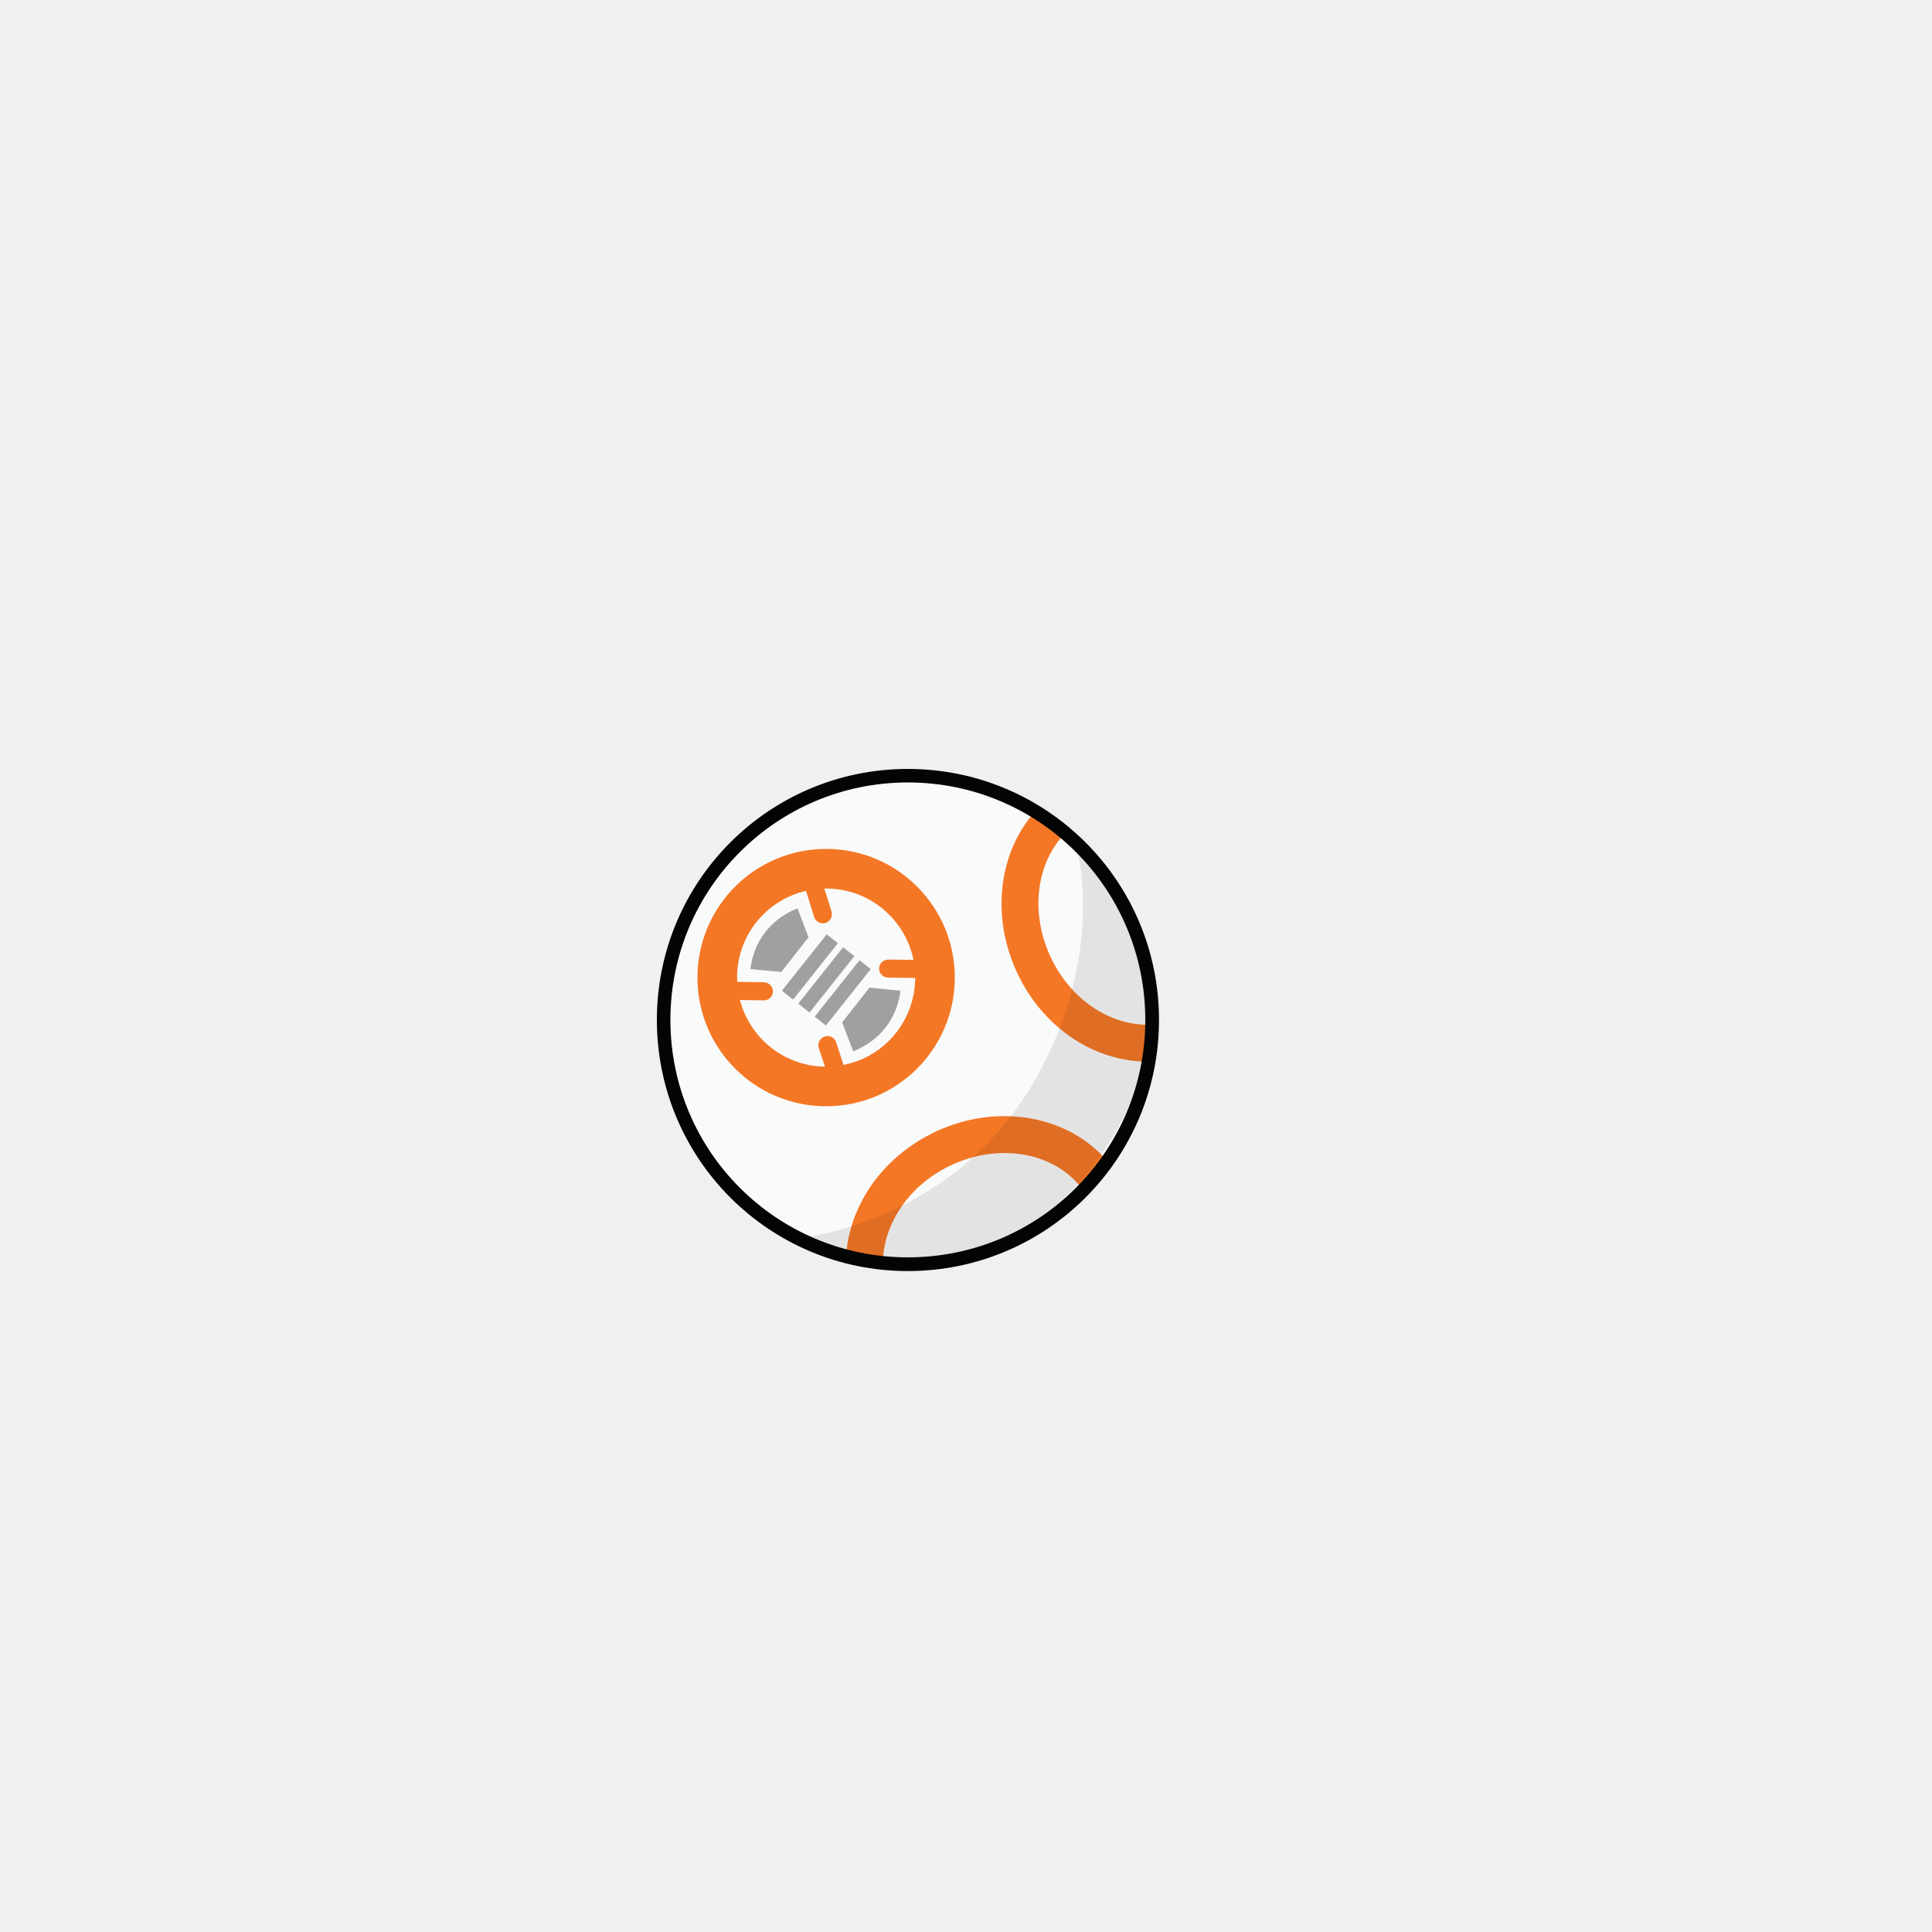
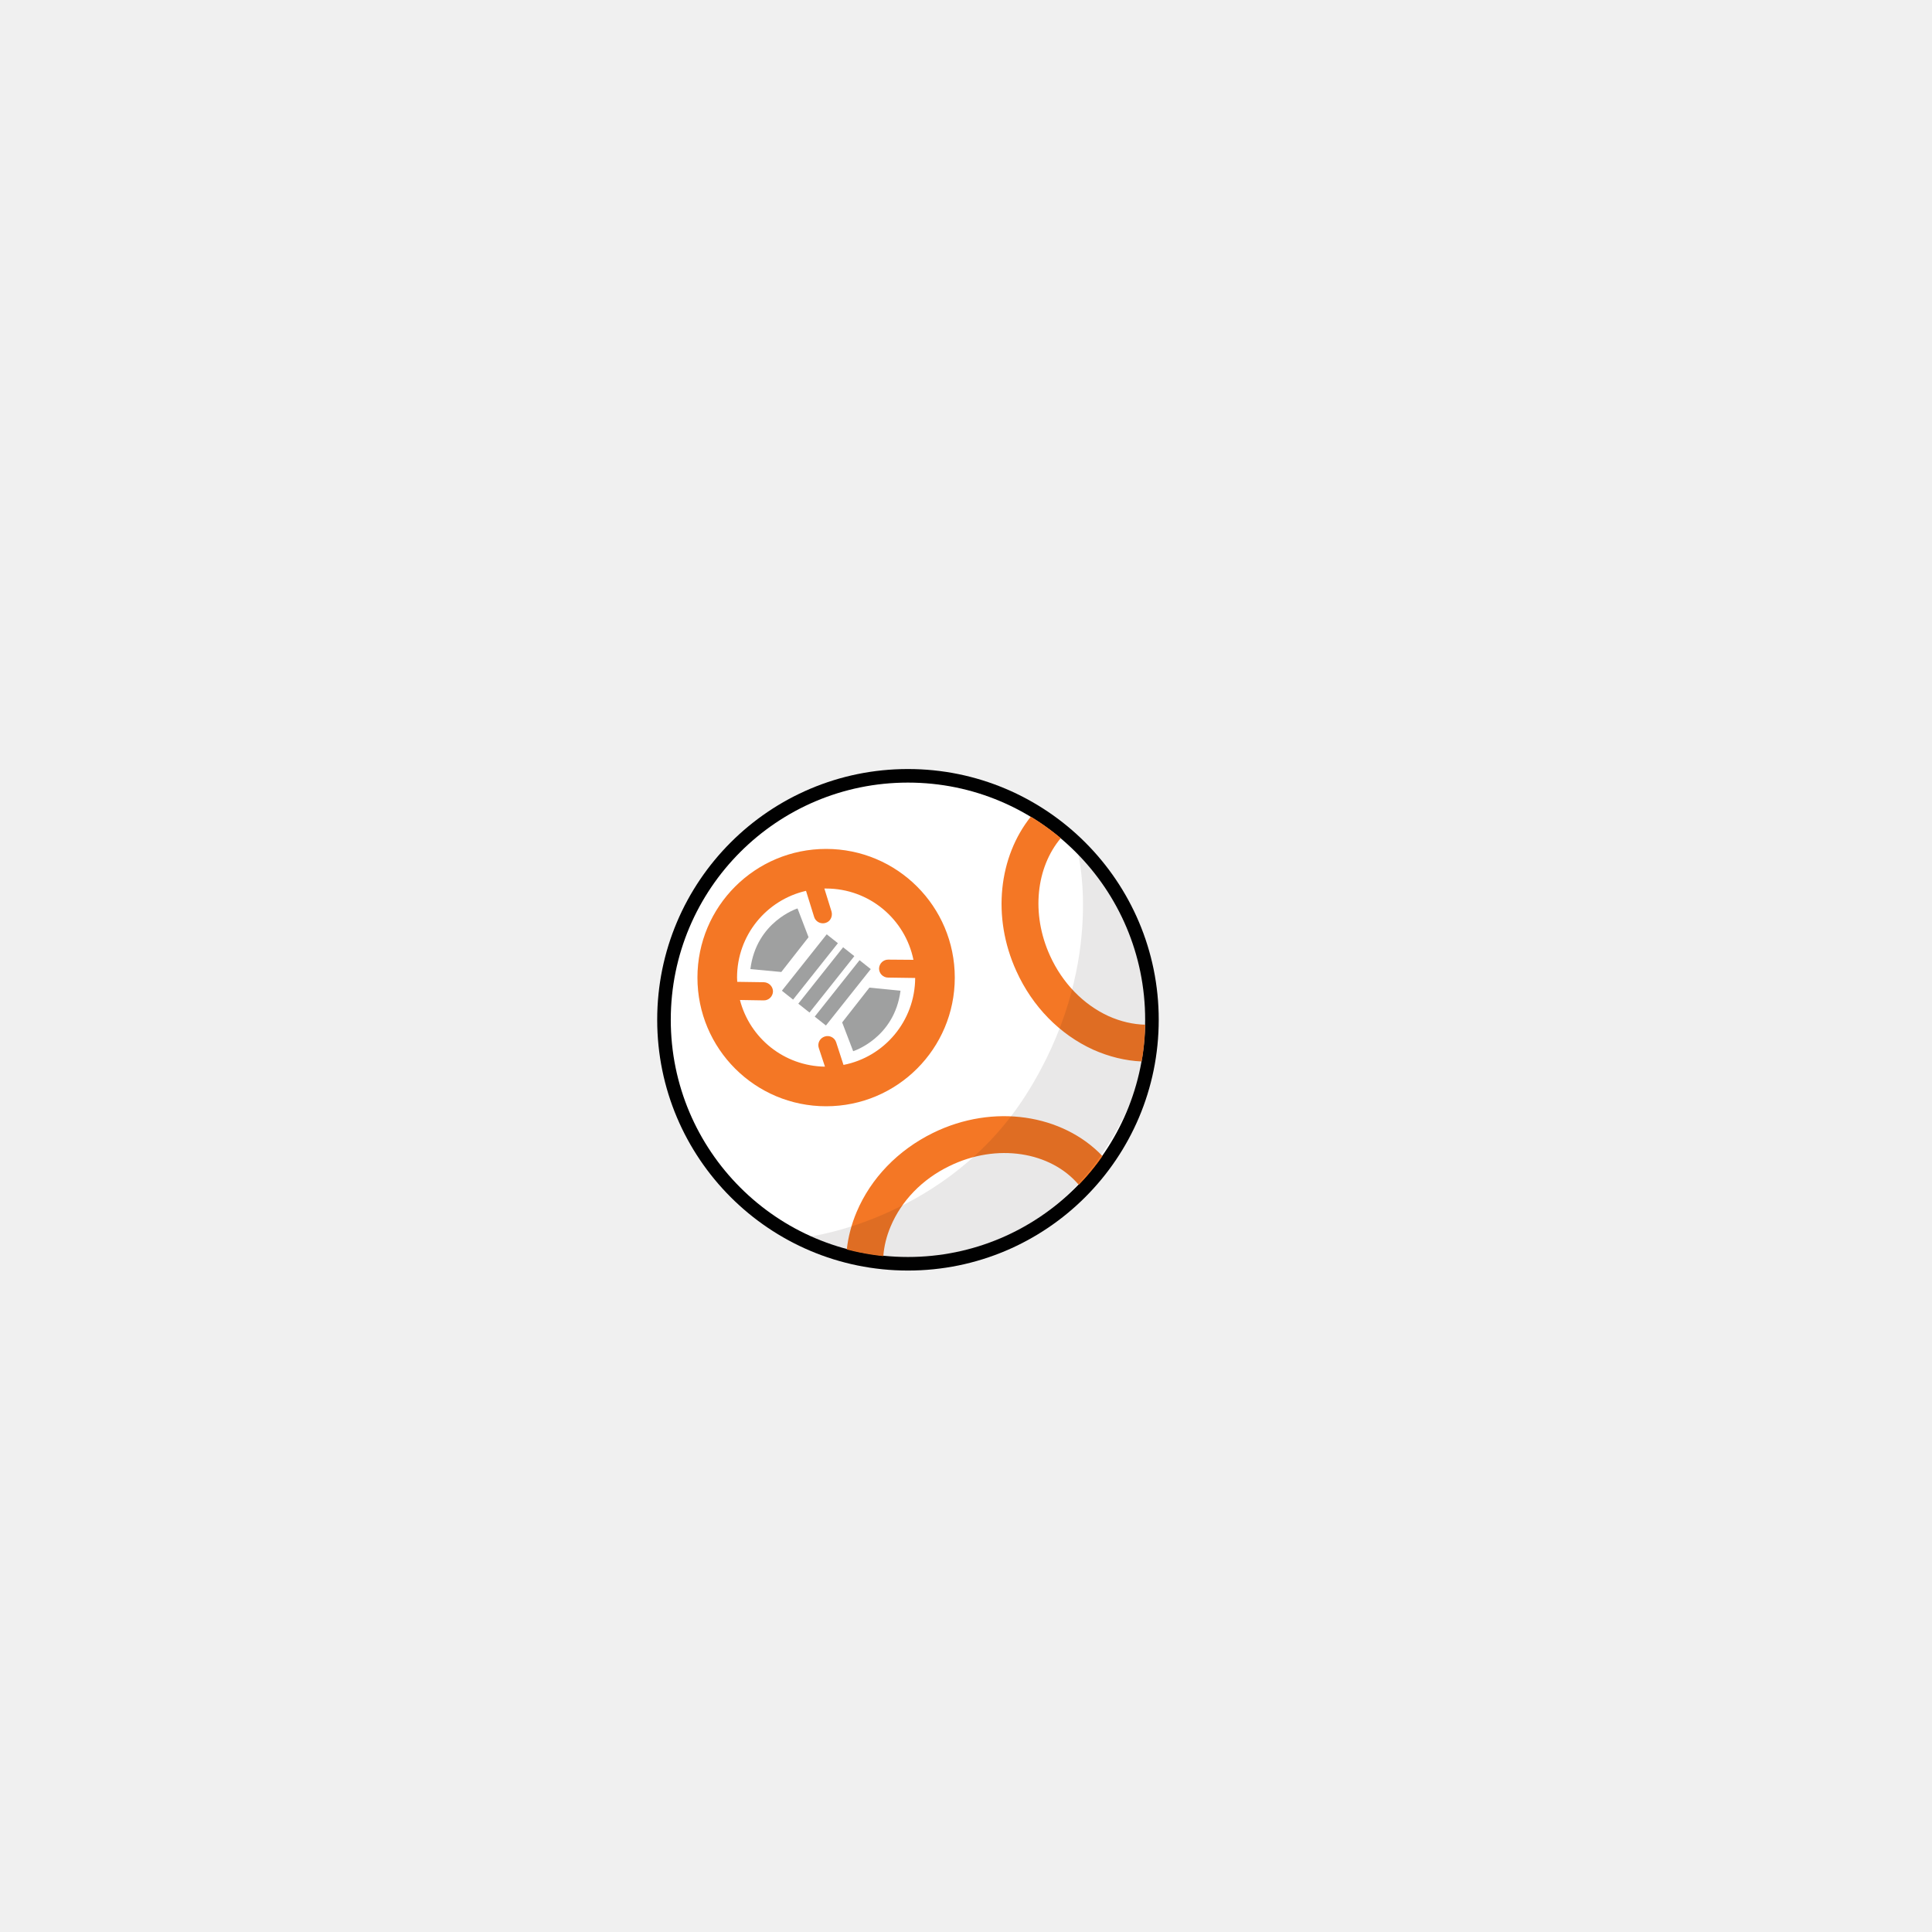
- <svg xmlns="http://www.w3.org/2000/svg" version="1.2" viewBox="0 0 1000 1000" width="1000" height="1000">
-   <defs>
-     <clipPath clipPathUnits="userSpaceOnUse" id="cp1">
-       <path d="m469.94 653.69c-69.91 0-126.41-56.51-126.41-126.41 0-69.91 56.5-126.42 126.41-126.42 69.9 0 126.41 56.51 126.41 126.42 0 69.9-56.51 126.41-126.41 126.41z" />
-     </clipPath>
-   </defs>
-   <style>.a{fill:#f9fafa}.b{fill:#f47725}.c{fill:#9fa0a0}.d{opacity:.1;fill:#231815}.e{fill:#030505}</style>
-   <g clip-path="url(#cp1)">
-     <path class="a" d="m469.9 653.7c-69.9 0-126.4-56.5-126.4-126.4 0-69.9 56.5-126.4 126.4-126.4 69.9 0 126.4 56.5 126.4 126.4 0 69.9-56.5 126.4-126.4 126.4z" />
-     <path fill-rule="evenodd" class="b" d="m444.1 680.6c-8.1-16.4-8.3-35.3-0.7-53.3 7.4-17.5 21.4-32 39.5-40.9 37.7-18.5 81.8-6.5 98.2 26.8l-17.2 8.5c-11.7-23.9-44.3-32-72.6-18.1-14 6.8-24.7 17.9-30.3 31.2-5.4 12.7-5.3 26 0.2 37.4zm149.7-131.1c-9.3 0-18.8-2.1-28-6.2-17.3-7.9-31.4-22.3-39.7-40.6-17.5-38.3-4.2-82 29.6-97.4l7.9 17.4c-24.2 11-33.2 43.3-20.1 72 6.4 14.1 17.2 25.2 30.2 31.2 12.7 5.7 25.9 6 37.4 0.8l8 17.4c-8.1 3.6-16.6 5.4-25.3 5.4zm-166.2 23.1c-36.8 0-66.6-29.8-66.6-66.6 0-36.8 29.8-66.6 66.6-66.6 36.8 0 66.6 29.8 66.6 66.6 0 36.8-29.8 66.6-66.6 66.6zm0-112.7q-0.4 0-0.9 0l3.7 11.9c0.7 2.5-0.6 5.2-3.1 5.9q-0.7 0.2-1.4 0.2c-2 0-3.9-1.3-4.5-3.3l-4.2-13.5c-20.5 4.7-35.7 23-35.7 44.9q0 1.1 0.1 2.2l13.8 0.2c2.6 0.1 4.7 2.2 4.7 4.8-0.1 2.6-2.2 4.6-4.7 4.6q-0.1 0-0.1 0l-12.3-0.2c5.1 19.7 22.8 34.2 44 34.5l-3.2-9.7c-0.8-2.5 0.6-5.1 3.1-5.9 2.4-0.8 5.1 0.5 5.9 3l3.8 11.7c21.1-4.1 37-22.7 37.1-45l-14-0.2c-2.6 0-4.7-2.1-4.7-4.7 0.1-2.6 2.2-4.6 4.7-4.6h0.1l13 0.1c-4.3-21.1-22.9-36.9-45.2-36.9z" />
-     <path class="c" d="m388.4 501.6l16 1.5 14.1-18-5.7-14.9c0 0-21.3 6.7-24.4 31.4zm77.7 11.2l-16.1-1.6-14.1 18 5.7 14.9c0 0 21.3-6.7 24.5-31.3zm-55.6 4.6l-5.8-4.6 23.2-29.2 5.8 4.6zm8.5 6.7l-5.8-4.6 23.2-29.2 5.8 4.6zm8.5 6.7l-5.8-4.6 23.2-29.2 5.8 4.6z" />
-     <path class="d" d="m558.1 442.3c0 0 14.5 58.9-27 124.3-40.8 64.2-111.8 73.4-111.8 73.4 0 0 28.7 14.3 61.8 10.4 0 0 51.9-1.2 86.6-49.4 34.4-47.9 26.6-81.4 22.4-98.9-7.7-36.7-32-59.8-32-59.8z" />
-   </g>
-   <path fill-rule="evenodd" class="e" d="m469.9 657.9c-71.8 0-129.9-58.1-129.9-130 0-71.8 58.1-129.9 129.9-129.9 71.9 0 130 58.1 130 129.9 0 71.9-58.1 130-130 130zm122.9-130c0-67.9-54.9-122.9-122.9-122.9-67.9 0-122.9 55-122.9 122.9 0 68 55 122.9 122.9 122.9 68 0 122.9-54.9 122.9-122.9z" />
+ <svg xmlns="http://www.w3.org/2000/svg" version="1.1" id="wapuugotchi_svg__item" viewBox="0 0 1e3 1e3">
+   <circle cx="469.96" cy="527.84" r="122.77" style="fill-opacity:.997;fill-rule:evenodd;fill:#ffffff;paint-order:markers stroke fill;stop-color:#000000;stroke-linecap:round;stroke-linejoin:round;stroke-opacity:.993;stroke-width:14.049;stroke:#000000" />
+   <path d="m388.4 501.6 16 1.5 14.1-18-5.7-14.9s-21.3 6.7-24.4 31.4zm77.7 11.2-16.1-1.6-14.1 18 5.7 14.9s21.3-6.7 24.5-31.3zm-55.6 4.6-5.8-4.6 23.2-29.2 5.8 4.6zm8.5 6.7-5.8-4.6 23.2-29.2 5.8 4.6zm8.5 6.7-5.8-4.6 23.2-29.2 5.8 4.6z" fill="#9fa0a0" />
+   <path d="m549.04 433.85c-0.309-0.26-0.604-0.536-0.916-0.793-1.517-1.252-3.064-2.469-4.641-3.648-1.577-1.179-3.182-2.322-4.816-3.426-1.634-1.104-3.297-2.169-4.986-3.195-0.045-0.027-0.092-0.051-0.137-0.078-16.463 20.602-20.352 51.747-7.447 79.99 8.3 18.3 22.401 32.702 39.701 40.602 8.243 3.674 16.726 5.727 25.092 6.117 0.163-0.925 0.352-1.841 0.494-2.773 0.31-2.037 0.57-4.09 0.779-6.158s0.369-4.154 0.475-6.252c0.065-1.277 0.072-2.568 0.098-3.856-6.29-0.153-12.726-1.645-19.039-4.479-13-6-23.799-17.101-30.199-31.201-9.986-21.878-7.099-45.818 5.543-60.85zm21.594 164.52c-20.581-21.572-56.348-27.37-87.736-11.967-18.1 8.9-32.1 23.4-39.5 40.9-2.703 6.401-4.37 12.913-5.096 19.389 0.293 0.078 0.579 0.173 0.873 0.248 1.964 0.504 3.947 0.963 5.947 1.371 2.001 0.408 4.018 0.768 6.053 1.078 1.99 0.303 3.997 0.555 6.018 0.762 0.408-5.107 1.647-10.273 3.805-15.348 5.6-13.3 16.301-24.401 30.301-31.201 24.647-12.106 52.541-7.512 67.064 9.66 0.856-0.887 1.722-1.764 2.551-2.676 1.321-1.454 2.608-2.94 3.859-4.457s2.466-3.064 3.644-4.641c0.763-1.021 1.485-2.074 2.217-3.119zm-143.04-158.97c-36.8 0-66.6 29.8-66.6 66.6s29.8 66.6 66.6 66.6 66.6-29.8 66.6-66.6-29.8-66.6-66.6-66.6zm-0.9 20.5h0.9c22.3 0 40.901 15.8 45.201 36.9l-13-0.102h-0.102c-2.5 0-4.599 2.002-4.699 4.602 0 2.6 2.099 4.699 4.699 4.699l14 0.199c-0.1 22.3-16 40.9-37.1 45l-3.799-11.699c-0.8-2.5-3.5-3.8-5.9-3-2.5 0.8-3.9 3.4-3.1 5.9l3.199 9.699c-21.2-0.3-38.9-14.8-44-34.5l12.301 0.201h0.1c2.5 0 4.599-2.002 4.699-4.602 0-2.6-2.099-4.699-4.699-4.799l-13.801-0.201c-0.067-0.733-0.1-1.466-0.1-2.199 0-21.9 15.199-40.2 35.699-44.9l4.201 13.5c0.6 2 2.5 3.301 4.5 3.301 0.467 0 0.934-0.068 1.4-0.201 2.5-0.7 3.8-3.398 3.1-5.898z" style="fill:#f47725" />
+   <path d="m558.1 442.3s14.5 58.9-27 124.3c-40.8 64.2-111.8 73.4-111.8 73.4s28.7 14.3 61.8 10.4c0 0 51.9-1.2 86.6-49.4 34.4-47.9 26.6-81.4 22.4-98.9-7.7-36.7-32-59.8-32-59.8z" fill="#231815" opacity=".1" />
+   <animateTransform attributeName="transform" attributeType="XML" dur="10s" repeatCount="indefinite" type="rotate" />
</svg>
